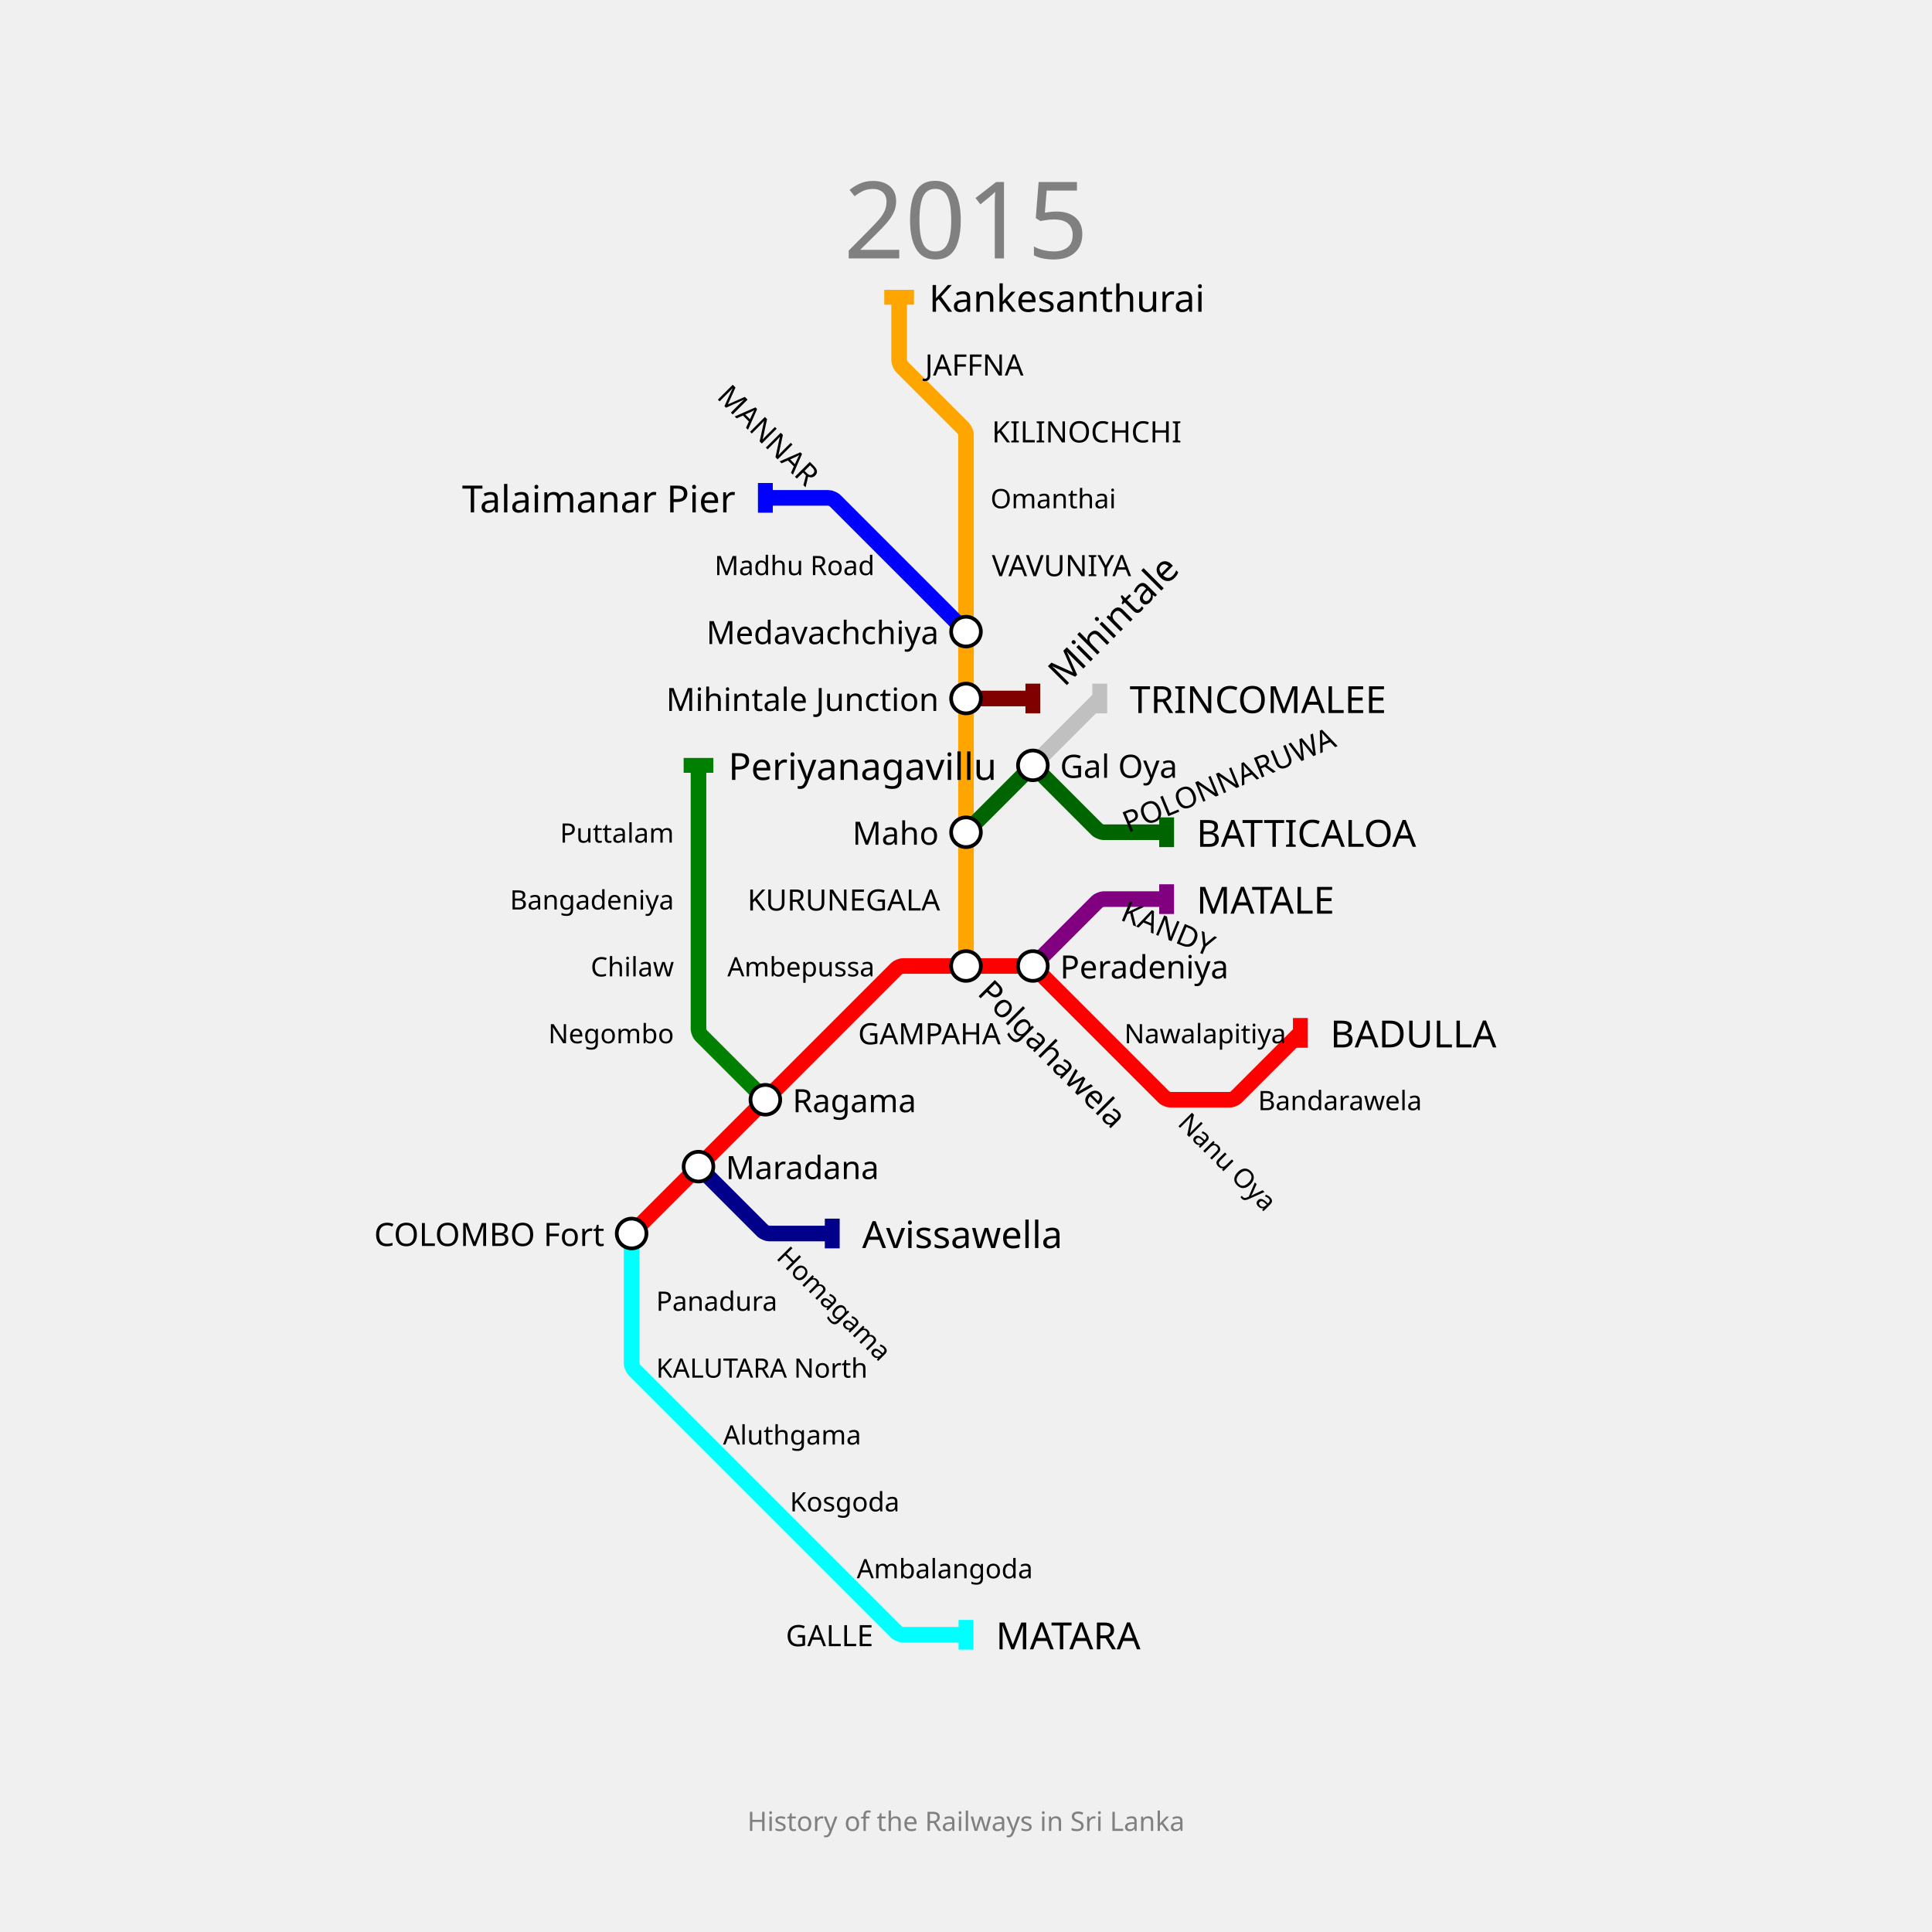
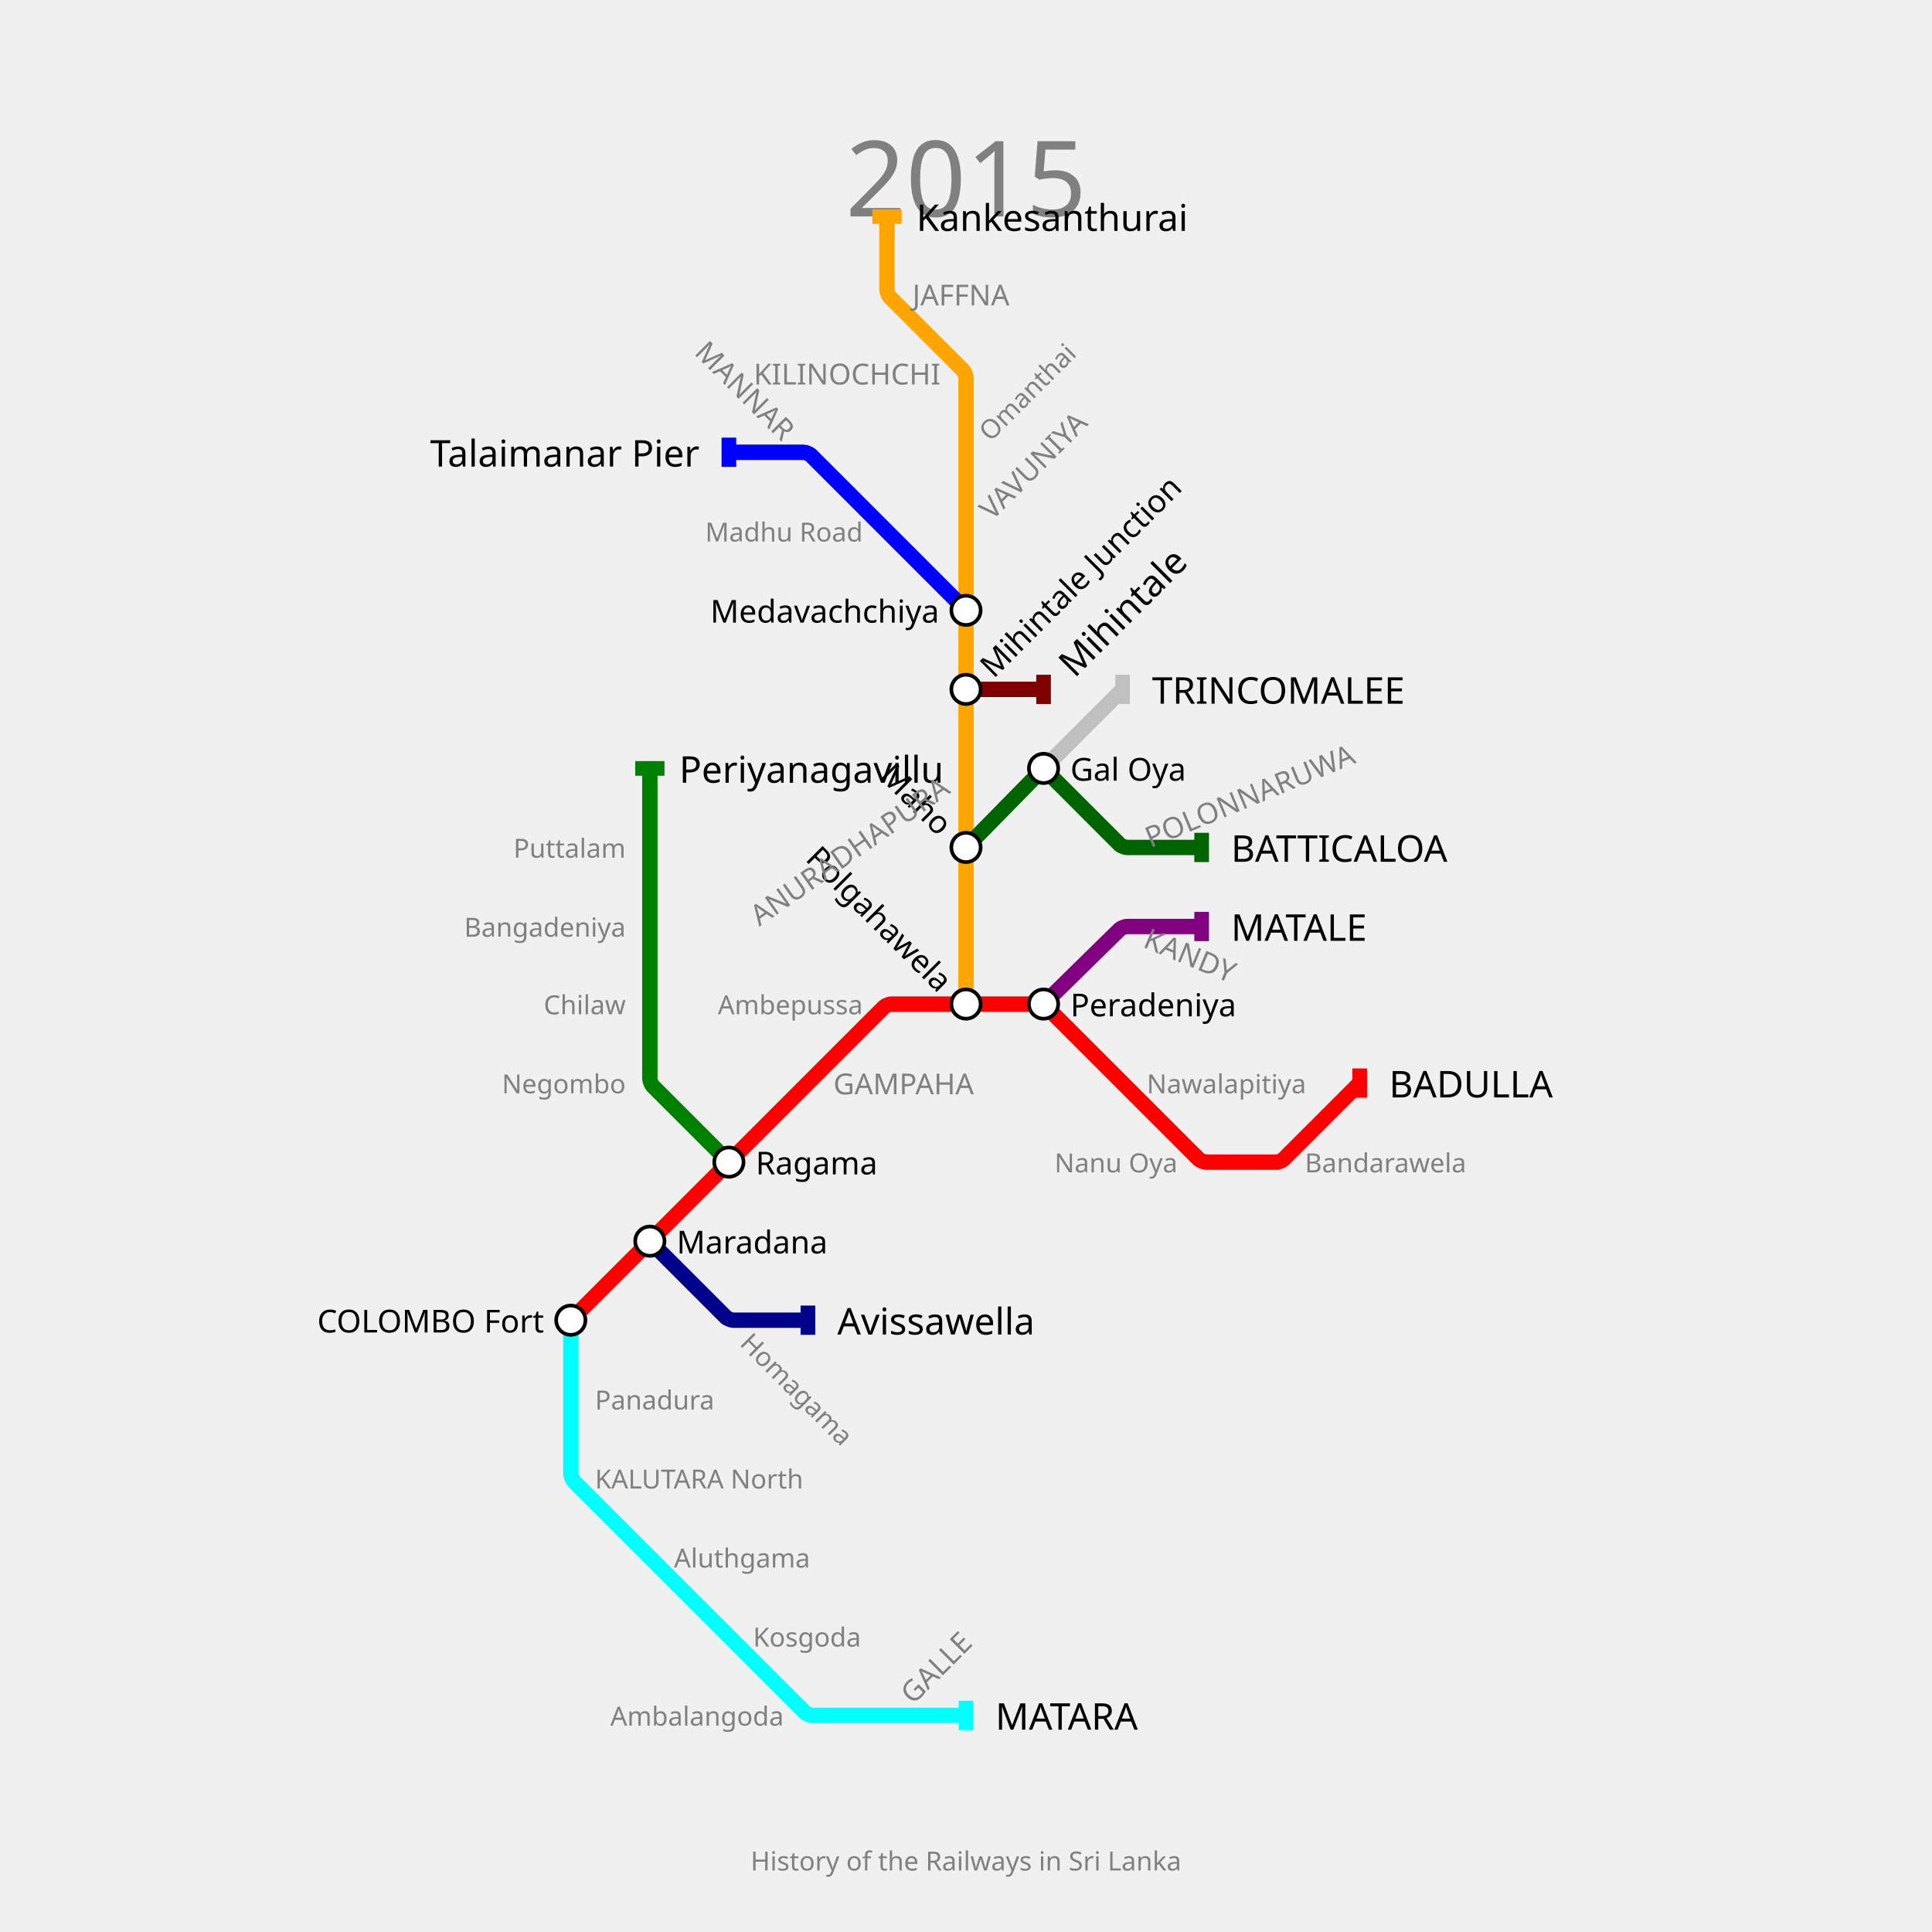
- <svg xmlns="http://www.w3.org/2000/svg" width="1300" height="1300" padding="200">
-   <text fill="gray" stroke="none" font-size="72" font-family="GIL_____" x="650.0" y="118.0" text-anchor="middle" dominant-baseline="hanging">2015</text>
-   <text fill="gray" stroke="none" font-size="18" font-family="GIL_____" x="650.0" y="1218.0" text-anchor="middle" dominant-baseline="text-top">History of the Railways in Sri Lanka</text>
+ <svg xmlns="http://www.w3.org/2000/svg" width="1320" height="1320" padding="148">
+   <text fill="gray" stroke="none" font-size="72" font-family="GIL_____" x="660.0" y="92.0" text-anchor="middle" dominant-baseline="hanging">2015</text>
+   <text fill="gray" stroke="none" font-size="18" font-family="GIL_____" x="660.0" y="1264.0" text-anchor="middle" dominant-baseline="text-top">History of the Railways in Sri Lanka</text>
  <g>
-     <path fill="none" stroke-width="10.5" stroke-opacity="1" d="M 425.0,830.0 L 470.0,785.0 L 515.0,740.0 L 560.0,695.0 L 603.409,651.591 C 603.939,651.061 606.5,650.0 607.25,650.0 L 650.0,650.0 L 692.75,650.0 C 693.5,650.0 696.061,651.061 696.591,651.591 L 740.0,695.0 L 783.409,738.409 C 783.939,738.939 786.5,740.0 787.25,740.0 L 827.862,740.0 C 828.575,740.0 831.008,738.992 831.511,738.489 L 875.0,695.0" stroke="red" />
-     <rect stroke="none" fill-opacity="1" x="870" y="685" width="10" height="20" fill="red" />
+     <path fill="none" stroke-width="10.5" stroke-opacity="1" d="M 390.0,902.0 L 444.0,848.0 L 498.0,794.0 L 552.0,740.0 L 604.091,687.909 C 604.727,687.273 607.8,686.0 608.7,686.0 L 660.0,686.0 L 710.35,686.0 C 711.233,686.0 714.249,687.249 714.874,687.874 L 767.0,740.0 L 819.091,792.091 C 819.727,792.727 822.8,794.0 823.7,794.0 L 872.435,794.0 C 873.29,794.0 876.209,792.791 876.814,792.186 L 929.0,740.0" stroke="red" />
+     <rect stroke="none" fill-opacity="1" x="924" y="730" width="10" height="20" fill="red" />
  </g>
  <g>
-     <path fill="none" stroke-width="10.5" stroke-opacity="1" d="M 695.0,650.0 L 738.409,606.591 C 738.939,606.061 741.5,605.0 742.25,605.0 L 785.0,605.0" stroke="purple" />
-     <rect stroke="none" fill-opacity="1" x="780" y="595" width="10" height="20" fill="purple" />
+     <path fill="none" stroke-width="10.5" stroke-opacity="1" d="M 713.0,686.0 L 765.073,634.891 C 765.715,634.261 768.8,633.0 769.7,633.0 L 821.0,633.0" stroke="purple" />
+     <rect stroke="none" fill-opacity="1" x="816" y="623" width="10" height="20" fill="purple" />
  </g>
  <g>
-     <path fill="none" stroke-width="10.5" stroke-opacity="1" d="M 425.0,830.0 L 425.0,875.0 L 425.0,917.75 C 425.0,918.5 426.061,921.061 426.591,921.591 L 470.0,965.0 L 515.0,1010.0 L 560.0,1055.0 L 603.409,1098.409 C 603.939,1098.939 606.5,1100.0 607.25,1100.0 L 650.0,1100.0" stroke="cyan" />
-     <rect stroke="none" fill-opacity="1" x="645" y="1090" width="10" height="20" fill="cyan" />
+     <path fill="none" stroke-width="10.5" stroke-opacity="1" d="M 390.0,902.0 L 390.0,956.0 L 390.0,1007.3 C 390.0,1008.2 391.273,1011.273 391.909,1011.909 L 444.0,1064.0 L 498.0,1118.0 L 550.091,1170.091 C 550.727,1170.727 553.8,1172.0 554.7,1172.0 L 606.0,1172.0 L 660.0,1172.0" stroke="cyan" />
+     <rect stroke="none" fill-opacity="1" x="655" y="1162" width="10" height="20" fill="cyan" />
  </g>
  <g>
-     <path fill="none" stroke-width="10.5" stroke-opacity="1" d="M 650.0,650.0 L 650.0,605.0 L 650.0,560.0 L 650.0,515.0 L 650.0,470.0 L 650.0,425.0 L 650.0,380.0 L 650.0,335.0 L 650.0,292.25 C 650.0,291.5 648.939,288.939 648.409,288.409 L 606.591,246.591 C 606.061,246.061 605.0,243.5 605.0,242.75 L 605.0,200.0" stroke="orange" />
-     <rect stroke="none" fill-opacity="1" x="595" y="195" width="20" height="10" fill="orange" />
+     <path fill="none" stroke-width="10.5" stroke-opacity="1" d="M 660.0,686.0 L 660.0,633.0 L 660.0,579.0 L 660.0,525.0 L 660.0,471.0 L 660.0,417.0 L 660.0,363.0 L 660.0,309.0 L 660.0,257.7 C 660.0,256.8 658.727,253.727 658.091,253.091 L 607.874,202.874 C 607.249,202.249 606.0,199.233 606.0,198.35 L 606.0,148.0" stroke="orange" />
+     <rect stroke="none" fill-opacity="1" x="596" y="143" width="20" height="10" fill="orange" />
  </g>
  <g>
-     <path fill="none" stroke-width="10.5" stroke-opacity="1" d="M 470.0,785.0 L 513.409,828.409 C 513.939,828.939 516.5,830.0 517.25,830.0 L 560.0,830.0" stroke="darkblue" />
-     <rect stroke="none" fill-opacity="1" x="555" y="820" width="10" height="20" fill="darkblue" />
+     <path fill="none" stroke-width="10.5" stroke-opacity="1" d="M 444.0,848.0 L 496.091,900.091 C 496.727,900.727 499.8,902.0 500.7,902.0 L 552.0,902.0" stroke="darkblue" />
+     <rect stroke="none" fill-opacity="1" x="547" y="892" width="10" height="20" fill="darkblue" />
  </g>
  <g>
-     <path fill="none" stroke-width="10.5" stroke-opacity="1" d="M 515.0,740.0 L 471.591,696.591 C 471.061,696.061 470.0,693.5 470.0,692.75 L 470.0,650.0 L 470.0,605.0 L 470.0,560.0 L 470.0,515.0" stroke="green" />
-     <rect stroke="none" fill-opacity="1" x="460" y="510" width="20" height="10" fill="green" />
+     <path fill="none" stroke-width="10.5" stroke-opacity="1" d="M 498.0,794.0 L 445.909,741.909 C 445.273,741.273 444.0,738.2 444.0,737.3 L 444.0,686.0 L 444.0,633.0 L 444.0,579.0 L 444.0,525.0" stroke="green" />
+     <rect stroke="none" fill-opacity="1" x="434" y="520" width="20" height="10" fill="green" />
  </g>
  <g>
-     <path fill="none" stroke-width="10.5" stroke-opacity="1" d="M 650.0,560.0 L 692.75,517.25 C 693.5,516.5 696.5,516.5 697.25,517.25 L 738.409,558.409 C 738.939,558.939 741.5,560.0 742.25,560.0 L 785.0,560.0" stroke="darkgreen" />
-     <rect stroke="none" fill-opacity="1" x="780" y="550" width="10" height="20" fill="darkgreen" />
+     <path fill="none" stroke-width="10.5" stroke-opacity="1" d="M 660.0,579.0 L 710.35,527.7 C 711.233,526.8 714.783,526.783 715.675,527.675 L 765.091,577.091 C 765.727,577.727 768.8,579.0 769.7,579.0 L 821.0,579.0" stroke="darkgreen" />
+     <rect stroke="none" fill-opacity="1" x="816" y="569" width="10" height="20" fill="darkgreen" />
  </g>
  <g>
-     <path fill="none" stroke-width="10.5" stroke-opacity="1" d="M 695.0,515.0 L 740.0,470.0" stroke="silver" />
-     <rect stroke="none" fill-opacity="1" x="735" y="460" width="10" height="20" fill="silver" />
+     <path fill="none" stroke-width="10.5" stroke-opacity="1" d="M 713.0,525.0 L 767.0,471.0" stroke="silver" />
+     <rect stroke="none" fill-opacity="1" x="762" y="461" width="10" height="20" fill="silver" />
  </g>
  <g>
-     <path fill="none" stroke-width="10.5" stroke-opacity="1" d="M 650.0,470.0 L 695.0,470.0" stroke="maroon" />
-     <rect stroke="none" fill-opacity="1" x="690" y="460" width="10" height="20" fill="maroon" />
+     <path fill="none" stroke-width="10.5" stroke-opacity="1" d="M 660.0,471.0 L 713.0,471.0" stroke="maroon" />
+     <rect stroke="none" fill-opacity="1" x="708" y="461" width="10" height="20" fill="maroon" />
  </g>
  <g>
-     <path fill="none" stroke-width="10.5" stroke-opacity="1" d="M 650.0,425.0 L 605.0,380.0 L 561.591,336.591 C 561.061,336.061 558.5,335.0 557.75,335.0 L 515.0,335.0" stroke="blue" />
-     <rect stroke="none" fill-opacity="1" x="510" y="325" width="10" height="20" fill="blue" />
+     <path fill="none" stroke-width="10.5" stroke-opacity="1" d="M 660.0,417.0 L 606.0,363.0 L 553.909,310.909 C 553.273,310.273 550.2,309.0 549.3,309.0 L 498.0,309.0" stroke="blue" />
+     <rect stroke="none" fill-opacity="1" x="493" y="299" width="10" height="20" fill="blue" />
  </g>
  <g>
-     <text fill="black" stroke="none" font-size="25.2" font-family="GIL_____" font-weight="100" text-anchor="start" dominant-baseline="central" x="895.1" y="695" transform="translate(875,695) rotate(0) translate(-875,-695)">BADULLA</text>
+     <text fill="black" stroke="none" font-size="25.2" font-family="GIL_____" font-weight="100" text-anchor="start" dominant-baseline="central" x="949.1" y="740" transform="translate(929,740) rotate(0) translate(-929,-740)">BADULLA</text>
  </g>
  <g>
-     <text fill="black" stroke="none" font-size="25.2" font-family="GIL_____" font-weight="100" text-anchor="start" dominant-baseline="central" x="805.1" y="605" transform="translate(785,605) rotate(0) translate(-785,-605)">MATALE</text>
+     <text fill="black" stroke="none" font-size="25.2" font-family="GIL_____" font-weight="100" text-anchor="start" dominant-baseline="central" x="841.1" y="633" transform="translate(821,633) rotate(0) translate(-821,-633)">MATALE</text>
  </g>
  <g>
-     <text fill="black" stroke="none" font-size="25.2" font-family="GIL_____" font-weight="100" text-anchor="start" dominant-baseline="central" x="670.1" y="1100" transform="translate(650,1100) rotate(0) translate(-650,-1100)">MATARA</text>
+     <text fill="black" stroke="none" font-size="25.2" font-family="GIL_____" font-weight="100" text-anchor="start" dominant-baseline="central" x="680.1" y="1172" transform="translate(660,1172) rotate(0) translate(-660,-1172)">MATARA</text>
  </g>
  <g>
-     <text fill="black" stroke="none" font-size="25.2" font-family="GIL_____" font-weight="100" text-anchor="start" dominant-baseline="central" x="625.1" y="200" transform="translate(605,200) rotate(0) translate(-605,-200)">Kankesanthurai</text>
+     <text fill="black" stroke="none" font-size="25.2" font-family="GIL_____" font-weight="100" text-anchor="start" dominant-baseline="central" x="626.1" y="148" transform="translate(606,148) rotate(0) translate(-606,-148)">Kankesanthurai</text>
  </g>
  <g>
-     <text fill="black" stroke="none" font-size="25.2" font-family="GIL_____" font-weight="100" text-anchor="start" dominant-baseline="central" x="580.1" y="830" transform="translate(560,830) rotate(0) translate(-560,-830)">Avissawella</text>
+     <text fill="black" stroke="none" font-size="25.2" font-family="GIL_____" font-weight="100" text-anchor="start" dominant-baseline="central" x="572.1" y="902" transform="translate(552,902) rotate(0) translate(-552,-902)">Avissawella</text>
  </g>
  <g>
-     <text fill="black" stroke="none" font-size="25.2" font-family="GIL_____" font-weight="100" text-anchor="start" dominant-baseline="central" x="490.1" y="515" transform="translate(470,515) rotate(0) translate(-470,-515)">Periyanagavillu</text>
+     <text fill="black" stroke="none" font-size="25.2" font-family="GIL_____" font-weight="100" text-anchor="start" dominant-baseline="central" x="464.1" y="525" transform="translate(444,525) rotate(0) translate(-444,-525)">Periyanagavillu</text>
  </g>
  <g>
-     <text fill="black" stroke="none" font-size="25.2" font-family="GIL_____" font-weight="100" text-anchor="start" dominant-baseline="central" x="805.1" y="560" transform="translate(785,560) rotate(0) translate(-785,-560)">BATTICALOA</text>
+     <text fill="black" stroke="none" font-size="25.2" font-family="GIL_____" font-weight="100" text-anchor="start" dominant-baseline="central" x="841.1" y="579" transform="translate(821,579) rotate(0) translate(-821,-579)">BATTICALOA</text>
  </g>
  <g>
-     <text fill="black" stroke="none" font-size="25.2" font-family="GIL_____" font-weight="100" text-anchor="start" dominant-baseline="central" x="760.1" y="470" transform="translate(740,470) rotate(0) translate(-740,-470)">TRINCOMALEE</text>
+     <text fill="black" stroke="none" font-size="25.2" font-family="GIL_____" font-weight="100" text-anchor="start" dominant-baseline="central" x="787.1" y="471" transform="translate(767,471) rotate(0) translate(-767,-471)">TRINCOMALEE</text>
  </g>
  <g>
-     <text fill="black" stroke="none" font-size="25.2" font-family="GIL_____" font-weight="100" text-anchor="start" dominant-baseline="central" x="715.1" y="470" transform="translate(695,470) rotate(-45) translate(-695,-470)">Mihintale</text>
+     <text fill="black" stroke="none" font-size="25.2" font-family="GIL_____" font-weight="100" text-anchor="start" dominant-baseline="central" x="733.1" y="471" transform="translate(713,471) rotate(-45) translate(-713,-471)">Mihintale</text>
  </g>
  <g>
-     <text fill="black" stroke="none" font-size="25.2" font-family="GIL_____" font-weight="100" text-anchor="end" dominant-baseline="central" x="494.9" y="335" transform="translate(515,335) rotate(0) translate(-515,-335)">Talaimanar Pier</text>
+     <text fill="black" stroke="none" font-size="25.2" font-family="GIL_____" font-weight="100" text-anchor="end" dominant-baseline="central" x="477.9" y="309" transform="translate(498,309) rotate(0) translate(-498,-309)">Talaimanar Pier</text>
  </g>
  <g>
-     <circle r="10" fill="white" stroke="black" stroke-width="2.5" cx="425" cy="830" />
-     <text fill="black" stroke="none" font-size="21.6" font-family="GIL_____" font-weight="100" text-anchor="end" dominant-baseline="central" x="406.7" y="830" transform="translate(425,830) rotate(0) translate(-425,-830)">COLOMBO Fort</text>
+     <circle r="10" fill="white" stroke="black" stroke-width="2.5" cx="390" cy="902" />
+     <text fill="black" stroke="none" font-size="21.6" font-family="GIL_____" font-weight="100" text-anchor="end" dominant-baseline="central" x="371.7" y="902" transform="translate(390,902) rotate(0) translate(-390,-902)">COLOMBO Fort</text>
  </g>
  <g>
-     <circle r="10" fill="white" stroke="black" stroke-width="2.5" cx="470" cy="785" />
-     <text fill="black" stroke="none" font-size="21.6" font-family="GIL_____" font-weight="100" text-anchor="start" dominant-baseline="central" x="488.3" y="785" transform="translate(470,785) rotate(0) translate(-470,-785)">Maradana</text>
+     <circle r="10" fill="white" stroke="black" stroke-width="2.5" cx="444" cy="848" />
+     <text fill="black" stroke="none" font-size="21.6" font-family="GIL_____" font-weight="100" text-anchor="start" dominant-baseline="central" x="462.3" y="848" transform="translate(444,848) rotate(0) translate(-444,-848)">Maradana</text>
  </g>
  <g>
-     <circle r="10" fill="white" stroke="black" stroke-width="2.5" cx="515" cy="740" />
-     <text fill="black" stroke="none" font-size="21.6" font-family="GIL_____" font-weight="100" text-anchor="start" dominant-baseline="central" x="533.3" y="740" transform="translate(515,740) rotate(0) translate(-515,-740)">Ragama</text>
+     <circle r="10" fill="white" stroke="black" stroke-width="2.5" cx="498" cy="794" />
+     <text fill="black" stroke="none" font-size="21.6" font-family="GIL_____" font-weight="100" text-anchor="start" dominant-baseline="central" x="516.3" y="794" transform="translate(498,794) rotate(0) translate(-498,-794)">Ragama</text>
  </g>
  <g>
-     <circle r="10" fill="white" stroke="black" stroke-width="2.5" cx="650" cy="650" />
-     <text fill="black" stroke="none" font-size="21.6" font-family="GIL_____" font-weight="100" text-anchor="start" dominant-baseline="central" x="668.3" y="650" transform="translate(650,650) rotate(-315) translate(-650,-650)">Polgahawela</text>
+     <circle r="10" fill="white" stroke="black" stroke-width="2.5" cx="660" cy="686" />
+     <text fill="black" stroke="none" font-size="21.6" font-family="GIL_____" font-weight="100" text-anchor="end" dominant-baseline="central" x="641.7" y="686" transform="translate(660,686) rotate(45) translate(-660,-686)">Polgahawela</text>
  </g>
  <g>
-     <circle r="10" fill="white" stroke="black" stroke-width="2.5" cx="695" cy="650" />
-     <text fill="black" stroke="none" font-size="21.6" font-family="GIL_____" font-weight="100" text-anchor="start" dominant-baseline="central" x="713.3" y="650" transform="translate(695,650) rotate(0) translate(-695,-650)">Peradeniya</text>
+     <circle r="10" fill="white" stroke="black" stroke-width="2.5" cx="713" cy="686" />
+     <text fill="black" stroke="none" font-size="21.6" font-family="GIL_____" font-weight="100" text-anchor="start" dominant-baseline="central" x="731.3" y="686" transform="translate(713,686) rotate(0) translate(-713,-686)">Peradeniya</text>
  </g>
  <g>
-     <circle r="10" fill="white" stroke="black" stroke-width="2.5" cx="650" cy="560" />
-     <text fill="black" stroke="none" font-size="21.6" font-family="GIL_____" font-weight="100" text-anchor="end" dominant-baseline="central" x="631.7" y="560" transform="translate(650,560) rotate(0) translate(-650,-560)">Maho</text>
+     <circle r="10" fill="white" stroke="black" stroke-width="2.5" cx="660" cy="579" />
+     <text fill="black" stroke="none" font-size="21.6" font-family="GIL_____" font-weight="100" text-anchor="end" dominant-baseline="central" x="641.7" y="579" transform="translate(660,579) rotate(45) translate(-660,-579)">Maho</text>
  </g>
  <g>
-     <circle r="10" fill="white" stroke="black" stroke-width="2.5" cx="650" cy="470" />
-     <text fill="black" stroke="none" font-size="21.6" font-family="GIL_____" font-weight="100" text-anchor="end" dominant-baseline="central" x="631.7" y="470" transform="translate(650,470) rotate(0) translate(-650,-470)">Mihintale Junction</text>
+     <circle r="10" fill="white" stroke="black" stroke-width="2.5" cx="660" cy="471" />
+     <text fill="black" stroke="none" font-size="21.6" font-family="GIL_____" font-weight="100" text-anchor="start" dominant-baseline="central" x="678.3" y="471" transform="translate(660,471) rotate(-45) translate(-660,-471)">Mihintale Junction</text>
  </g>
  <g>
-     <circle r="10" fill="white" stroke="black" stroke-width="2.5" cx="650" cy="425" />
-     <text fill="black" stroke="none" font-size="21.6" font-family="GIL_____" font-weight="100" text-anchor="end" dominant-baseline="central" x="631.7" y="425" transform="translate(650,425) rotate(0) translate(-650,-425)">Medavachchiya</text>
+     <circle r="10" fill="white" stroke="black" stroke-width="2.5" cx="660" cy="417" />
+     <text fill="black" stroke="none" font-size="21.6" font-family="GIL_____" font-weight="100" text-anchor="end" dominant-baseline="central" x="641.7" y="417" transform="translate(660,417) rotate(0) translate(-660,-417)">Medavachchiya</text>
  </g>
  <g>
-     <circle r="10" fill="white" stroke="black" stroke-width="2.5" cx="695" cy="515" />
-     <text fill="black" stroke="none" font-size="21.6" font-family="GIL_____" font-weight="100" text-anchor="start" dominant-baseline="central" x="713.3" y="515" transform="translate(695,515) rotate(0) translate(-695,-515)">Gal Oya</text>
+     <circle r="10" fill="white" stroke="black" stroke-width="2.5" cx="713" cy="525" />
+     <text fill="black" stroke="none" font-size="21.6" font-family="GIL_____" font-weight="100" text-anchor="start" dominant-baseline="central" x="731.3" y="525" transform="translate(713,525) rotate(0) translate(-713,-525)">Gal Oya</text>
  </g>
  <g>
-     <text fill="black" stroke="none" font-size="19.8" font-family="GIL_____" font-weight="100" text-anchor="start" dominant-baseline="central" x="577.4" y="695" transform="translate(560,695) rotate(0) translate(-560,-695)">GAMPAHA</text>
+     <text fill="gray" stroke="none" font-size="19.8" font-family="GIL_____" font-weight="100" text-anchor="start" dominant-baseline="central" x="569.4" y="740" transform="translate(552,740) rotate(0) translate(-552,-740)">GAMPAHA</text>
  </g>
  <g>
-     <text fill="black" stroke="none" font-size="19.8" font-family="GIL_____" font-weight="100" text-anchor="start" dominant-baseline="central" x="757.4" y="605" transform="translate(740,605) rotate(-337.5) translate(-740,-605)">KANDY</text>
+     <text fill="gray" stroke="none" font-size="19.8" font-family="GIL_____" font-weight="100" text-anchor="start" dominant-baseline="central" x="784.4" y="633" transform="translate(767,633) rotate(-337.5) translate(-767,-633)">KANDY</text>
  </g>
  <g>
-     <text fill="black" stroke="none" font-size="19.8" font-family="GIL_____" font-weight="100" text-anchor="end" dominant-baseline="central" x="587.6" y="1100" transform="translate(605,1100) rotate(0) translate(-605,-1100)">GALLE</text>
-   </g>
-   <g>
-     <text fill="black" stroke="none" font-size="19.8" font-family="GIL_____" font-weight="100" text-anchor="end" dominant-baseline="central" x="632.6" y="605" transform="translate(650,605) rotate(0) translate(-650,-605)">KURUNEGALA</text>
+     <text fill="gray" stroke="none" font-size="19.8" font-family="GIL_____" font-weight="100" text-anchor="start" dominant-baseline="central" x="623.4" y="1172" transform="translate(606,1172) rotate(-45) translate(-606,-1172)">GALLE</text>
  </g>
  <g />
  <g>
-     <text fill="black" stroke="none" font-size="19.8" font-family="GIL_____" font-weight="100" text-anchor="start" dominant-baseline="central" x="667.4" y="380" transform="translate(650,380) rotate(0) translate(-650,-380)">VAVUNIYA</text>
+     <text fill="gray" stroke="none" font-size="19.8" font-family="GIL_____" font-weight="100" text-anchor="end" dominant-baseline="central" x="642.6" y="525" transform="translate(660,525) rotate(-35) translate(-660,-525)">ANURADHAPURA</text>
  </g>
  <g>
-     <text fill="black" stroke="none" font-size="19.8" font-family="GIL_____" font-weight="100" text-anchor="start" dominant-baseline="central" x="667.4" y="290" transform="translate(650,290) rotate(0) translate(-650,-290)">KILINOCHCHI</text>
+     <text fill="gray" stroke="none" font-size="19.8" font-family="GIL_____" font-weight="100" text-anchor="start" dominant-baseline="central" x="677.4" y="363" transform="translate(660,363) rotate(-45) translate(-660,-363)">VAVUNIYA</text>
  </g>
  <g>
-     <text fill="black" stroke="none" font-size="19.8" font-family="GIL_____" font-weight="100" text-anchor="start" dominant-baseline="central" x="622.4" y="245" transform="translate(605,245) rotate(0) translate(-605,-245)">JAFFNA</text>
+     <text fill="gray" stroke="none" font-size="19.8" font-family="GIL_____" font-weight="100" text-anchor="end" dominant-baseline="central" x="642.6" y="255" transform="translate(660,255) rotate(0) translate(-660,-255)">KILINOCHCHI</text>
  </g>
  <g>
-     <text fill="black" stroke="none" font-size="19.8" font-family="GIL_____" font-weight="100" text-anchor="start" dominant-baseline="central" x="757.4" y="560" transform="translate(740,560) rotate(-22.5) translate(-740,-560)">POLONNARUWA</text>
+     <text fill="gray" stroke="none" font-size="19.8" font-family="GIL_____" font-weight="100" text-anchor="start" dominant-baseline="central" x="623.4" y="201" transform="translate(606,201) rotate(0) translate(-606,-201)">JAFFNA</text>
  </g>
  <g>
-     <text fill="black" stroke="none" font-size="19.8" font-family="GIL_____" font-weight="100" text-anchor="end" dominant-baseline="central" x="542.6" y="335" transform="translate(560,335) rotate(45) translate(-560,-335)">MANNAR</text>
+     <text fill="gray" stroke="none" font-size="19.8" font-family="GIL_____" font-weight="100" text-anchor="start" dominant-baseline="central" x="784.4" y="579" transform="translate(767,579) rotate(-22.5) translate(-767,-579)">POLONNARUWA</text>
  </g>
  <g>
-     <text fill="black" stroke="none" font-size="18" font-family="GIL_____" font-weight="100" text-anchor="end" dominant-baseline="central" x="588.5" y="650" transform="translate(605,650) rotate(0) translate(-605,-650)">Ambepussa</text>
+     <text fill="gray" stroke="none" font-size="19.8" font-family="GIL_____" font-weight="100" text-anchor="end" dominant-baseline="central" x="534.6" y="309" transform="translate(552,309) rotate(45) translate(-552,-309)">MANNAR</text>
  </g>
  <g>
-     <text fill="black" stroke="none" font-size="18" font-family="GIL_____" font-weight="100" text-anchor="start" dominant-baseline="central" x="756.5" y="695" transform="translate(740,695) rotate(0) translate(-740,-695)">Nawalapitiya</text>
+     <text fill="gray" stroke="none" font-size="18" font-family="GIL_____" font-weight="100" text-anchor="end" dominant-baseline="central" x="589.5" y="686" transform="translate(606,686) rotate(0) translate(-606,-686)">Ambepussa</text>
  </g>
  <g>
-     <text fill="black" stroke="none" font-size="18" font-family="GIL_____" font-weight="100" text-anchor="start" dominant-baseline="central" x="801.5" y="740" transform="translate(785,740) rotate(-315) translate(-785,-740)">Nanu Oya</text>
+     <text fill="gray" stroke="none" font-size="18" font-family="GIL_____" font-weight="100" text-anchor="start" dominant-baseline="central" x="783.5" y="740" transform="translate(767,740) rotate(0) translate(-767,-740)">Nawalapitiya</text>
  </g>
  <g>
-     <text fill="black" stroke="none" font-size="18" font-family="GIL_____" font-weight="100" text-anchor="start" dominant-baseline="central" x="846.5" y="740" transform="translate(830,740) rotate(0) translate(-830,-740)">Bandarawela</text>
+     <text fill="gray" stroke="none" font-size="18" font-family="GIL_____" font-weight="100" text-anchor="end" dominant-baseline="central" x="804.5" y="794" transform="translate(821,794) rotate(0) translate(-821,-794)">Nanu Oya</text>
  </g>
  <g>
-     <text fill="black" stroke="none" font-size="18" font-family="GIL_____" font-weight="100" text-anchor="start" dominant-baseline="central" x="441.5" y="875" transform="translate(425,875) rotate(0) translate(-425,-875)">Panadura</text>
+     <text fill="gray" stroke="none" font-size="18" font-family="GIL_____" font-weight="100" text-anchor="start" dominant-baseline="central" x="891.5" y="794" transform="translate(875,794) rotate(0) translate(-875,-794)">Bandarawela</text>
  </g>
  <g>
-     <text fill="black" stroke="none" font-size="18" font-family="GIL_____" font-weight="100" text-anchor="start" dominant-baseline="central" x="441.5" y="920" transform="translate(425,920) rotate(0) translate(-425,-920)">KALUTARA North</text>
+     <text fill="gray" stroke="none" font-size="18" font-family="GIL_____" font-weight="100" text-anchor="start" dominant-baseline="central" x="406.5" y="956" transform="translate(390,956) rotate(0) translate(-390,-956)">Panadura</text>
  </g>
  <g>
-     <text fill="black" stroke="none" font-size="18" font-family="GIL_____" font-weight="100" text-anchor="start" dominant-baseline="central" x="486.5" y="965" transform="translate(470,965) rotate(0) translate(-470,-965)">Aluthgama</text>
+     <text fill="gray" stroke="none" font-size="18" font-family="GIL_____" font-weight="100" text-anchor="start" dominant-baseline="central" x="406.5" y="1010" transform="translate(390,1010) rotate(0) translate(-390,-1010)">KALUTARA North</text>
  </g>
  <g>
-     <text fill="black" stroke="none" font-size="18" font-family="GIL_____" font-weight="100" text-anchor="start" dominant-baseline="central" x="531.5" y="1010" transform="translate(515,1010) rotate(0) translate(-515,-1010)">Kosgoda</text>
+     <text fill="gray" stroke="none" font-size="18" font-family="GIL_____" font-weight="100" text-anchor="start" dominant-baseline="central" x="460.5" y="1064" transform="translate(444,1064) rotate(0) translate(-444,-1064)">Aluthgama</text>
  </g>
  <g>
-     <text fill="black" stroke="none" font-size="18" font-family="GIL_____" font-weight="100" text-anchor="start" dominant-baseline="central" x="576.5" y="1055" transform="translate(560,1055) rotate(0) translate(-560,-1055)">Ambalangoda</text>
+     <text fill="gray" stroke="none" font-size="18" font-family="GIL_____" font-weight="100" text-anchor="start" dominant-baseline="central" x="514.5" y="1118" transform="translate(498,1118) rotate(0) translate(-498,-1118)">Kosgoda</text>
  </g>
  <g>
-     <text fill="black" stroke="none" font-size="18" font-family="GIL_____" font-weight="100" text-anchor="start" dominant-baseline="central" x="666.5" y="335" transform="translate(650,335) rotate(0) translate(-650,-335)">Omanthai</text>
+     <text fill="gray" stroke="none" font-size="18" font-family="GIL_____" font-weight="100" text-anchor="end" dominant-baseline="central" x="535.5" y="1172" transform="translate(552,1172) rotate(0) translate(-552,-1172)">Ambalangoda</text>
  </g>
  <g>
-     <text fill="black" stroke="none" font-size="18" font-family="GIL_____" font-weight="100" text-anchor="start" dominant-baseline="central" x="531.5" y="830" transform="translate(515,830) rotate(-315) translate(-515,-830)">Homagama</text>
+     <text fill="gray" stroke="none" font-size="18" font-family="GIL_____" font-weight="100" text-anchor="start" dominant-baseline="central" x="676.5" y="309" transform="translate(660,309) rotate(-45) translate(-660,-309)">Omanthai</text>
  </g>
  <g>
-     <text fill="black" stroke="none" font-size="18" font-family="GIL_____" font-weight="100" text-anchor="end" dominant-baseline="central" x="453.5" y="695" transform="translate(470,695) rotate(0) translate(-470,-695)">Negombo</text>
+     <text fill="gray" stroke="none" font-size="18" font-family="GIL_____" font-weight="100" text-anchor="start" dominant-baseline="central" x="514.5" y="902" transform="translate(498,902) rotate(-315) translate(-498,-902)">Homagama</text>
  </g>
  <g>
-     <text fill="black" stroke="none" font-size="18" font-family="GIL_____" font-weight="100" text-anchor="end" dominant-baseline="central" x="453.5" y="650" transform="translate(470,650) rotate(0) translate(-470,-650)">Chilaw</text>
+     <text fill="gray" stroke="none" font-size="18" font-family="GIL_____" font-weight="100" text-anchor="end" dominant-baseline="central" x="427.5" y="740" transform="translate(444,740) rotate(0) translate(-444,-740)">Negombo</text>
  </g>
  <g>
-     <text fill="black" stroke="none" font-size="18" font-family="GIL_____" font-weight="100" text-anchor="end" dominant-baseline="central" x="453.5" y="605" transform="translate(470,605) rotate(0) translate(-470,-605)">Bangadeniya</text>
+     <text fill="gray" stroke="none" font-size="18" font-family="GIL_____" font-weight="100" text-anchor="end" dominant-baseline="central" x="427.5" y="686" transform="translate(444,686) rotate(0) translate(-444,-686)">Chilaw</text>
  </g>
  <g>
-     <text fill="black" stroke="none" font-size="18" font-family="GIL_____" font-weight="100" text-anchor="end" dominant-baseline="central" x="453.5" y="560" transform="translate(470,560) rotate(0) translate(-470,-560)">Puttalam</text>
+     <text fill="gray" stroke="none" font-size="18" font-family="GIL_____" font-weight="100" text-anchor="end" dominant-baseline="central" x="427.5" y="633" transform="translate(444,633) rotate(0) translate(-444,-633)">Bangadeniya</text>
  </g>
  <g>
-     <text fill="black" stroke="none" font-size="18" font-family="GIL_____" font-weight="100" text-anchor="end" dominant-baseline="central" x="588.5" y="380" transform="translate(605,380) rotate(0) translate(-605,-380)">Madhu Road</text>
+     <text fill="gray" stroke="none" font-size="18" font-family="GIL_____" font-weight="100" text-anchor="end" dominant-baseline="central" x="427.5" y="579" transform="translate(444,579) rotate(0) translate(-444,-579)">Puttalam</text>
+   </g>
+   <g>
+     <text fill="gray" stroke="none" font-size="18" font-family="GIL_____" font-weight="100" text-anchor="end" dominant-baseline="central" x="589.5" y="363" transform="translate(606,363) rotate(0) translate(-606,-363)">Madhu Road</text>
  </g>
</svg>
